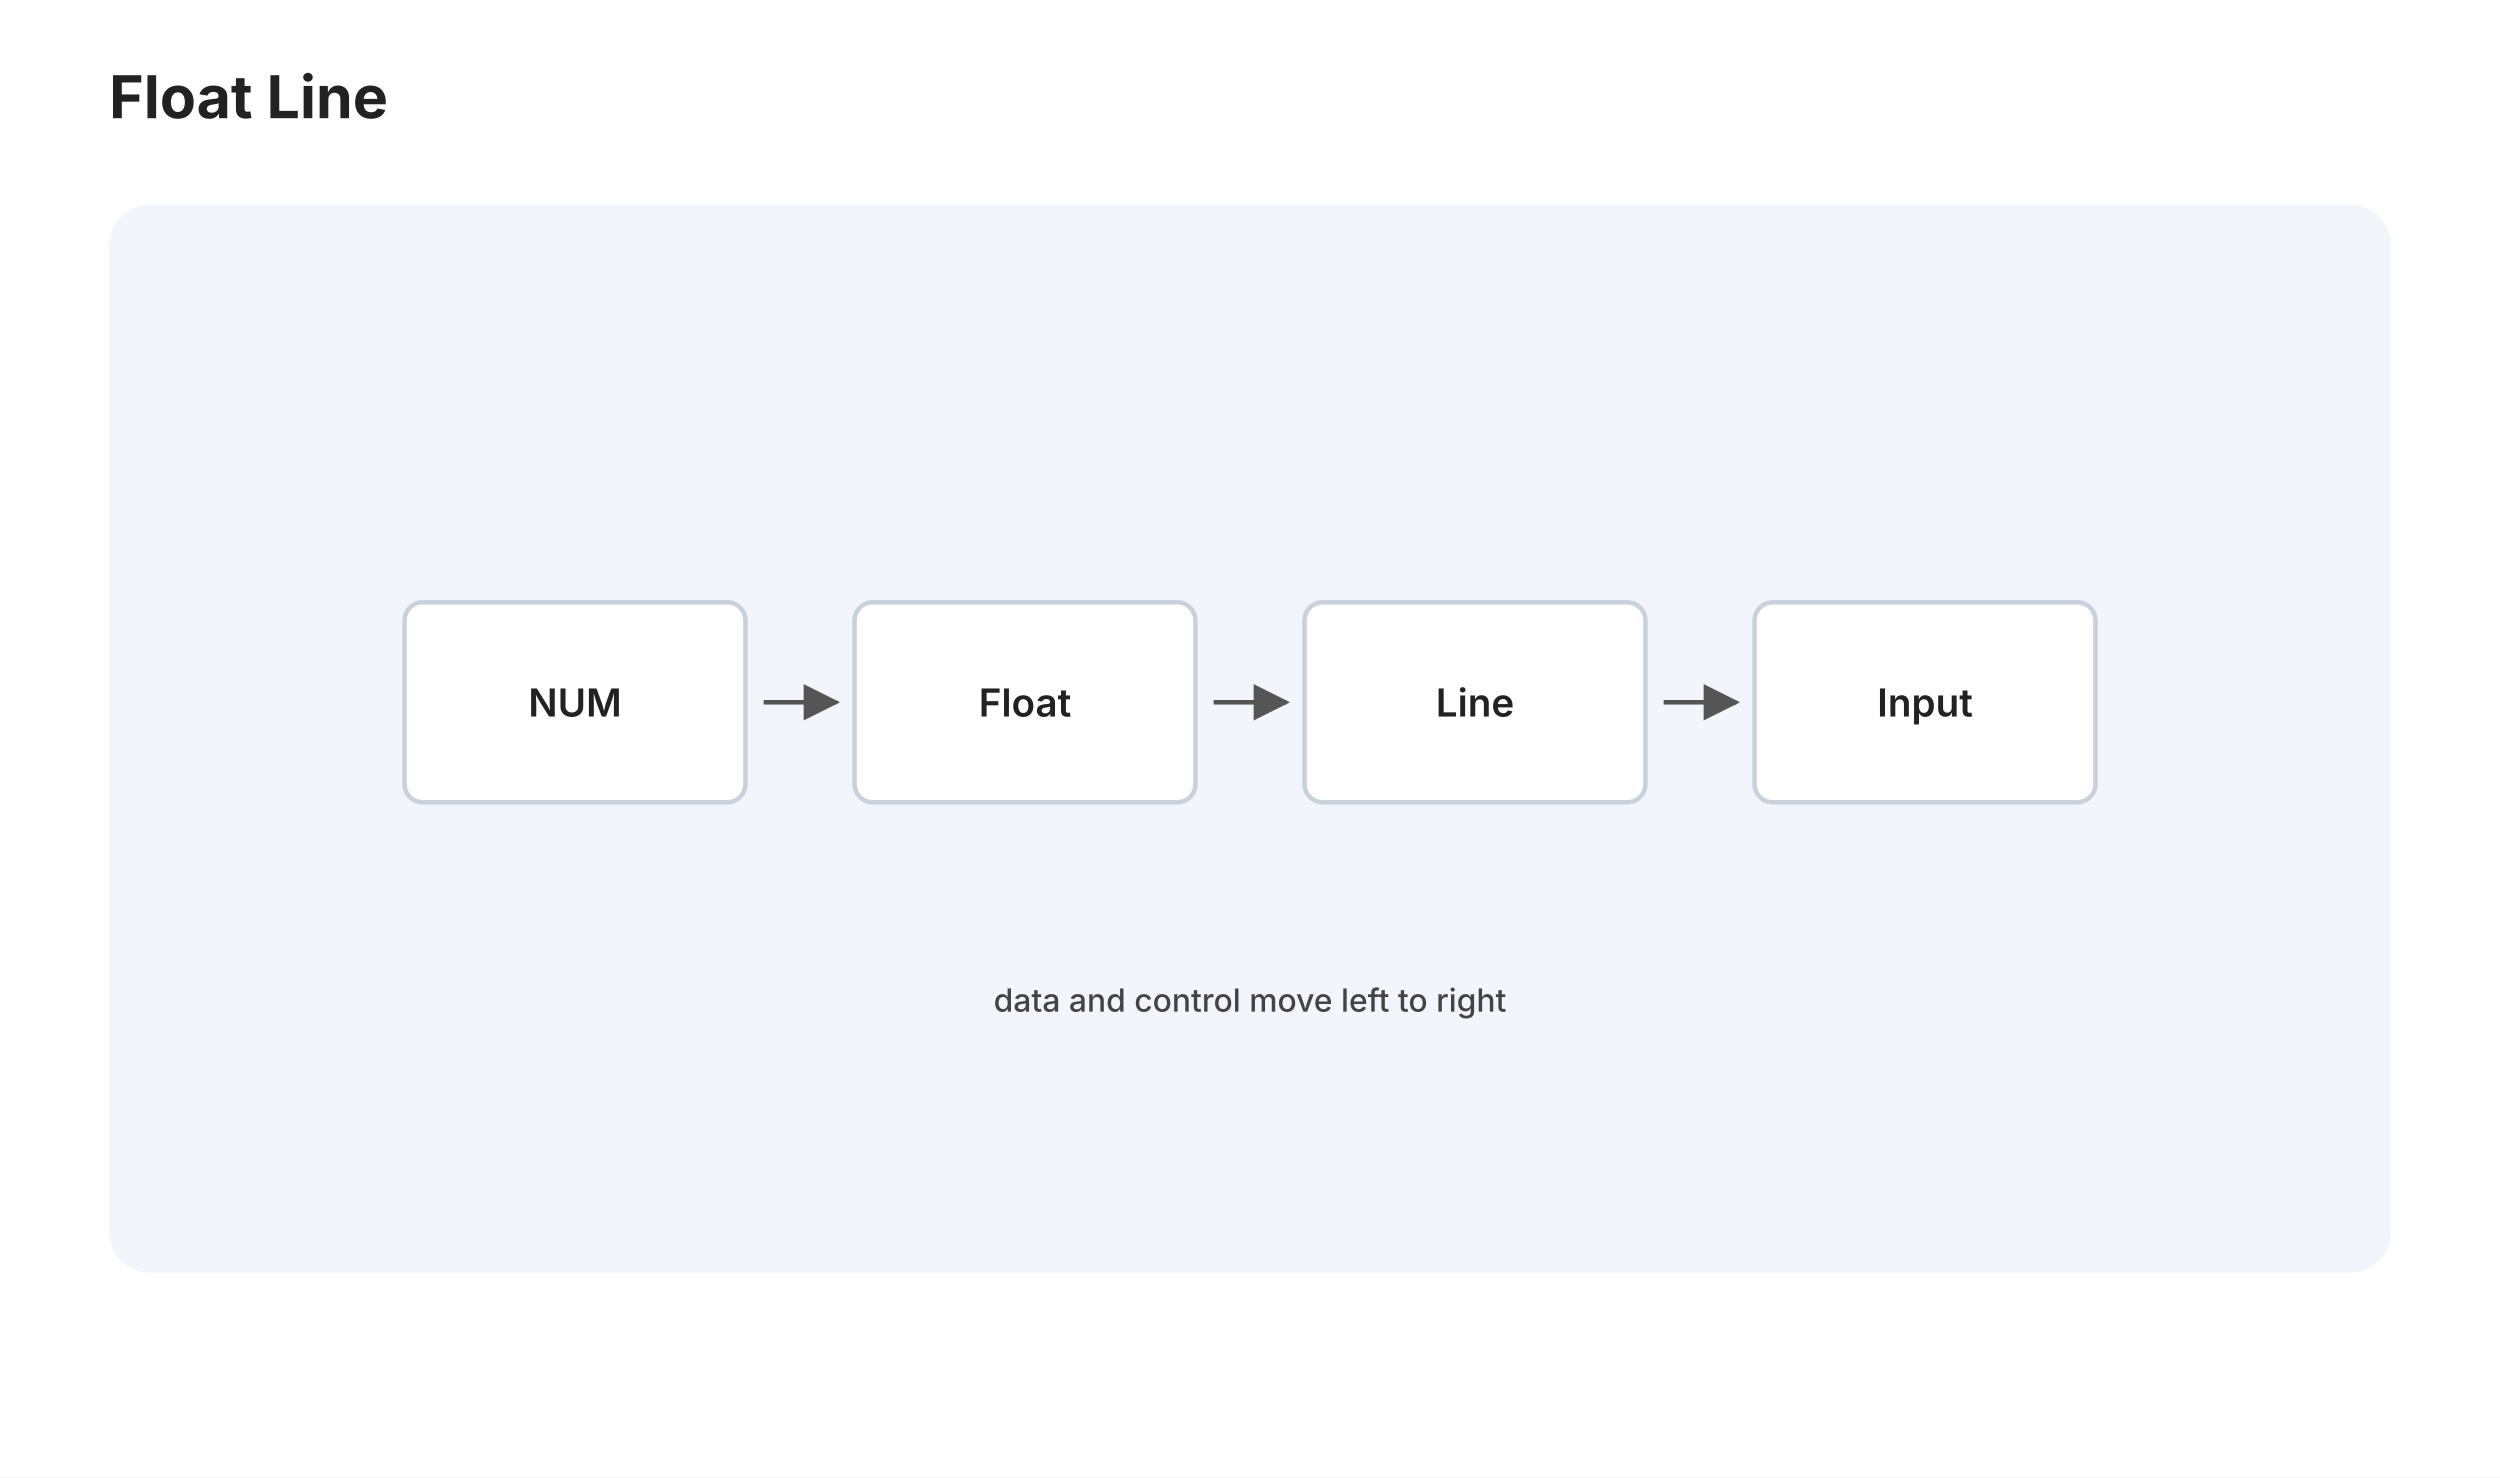
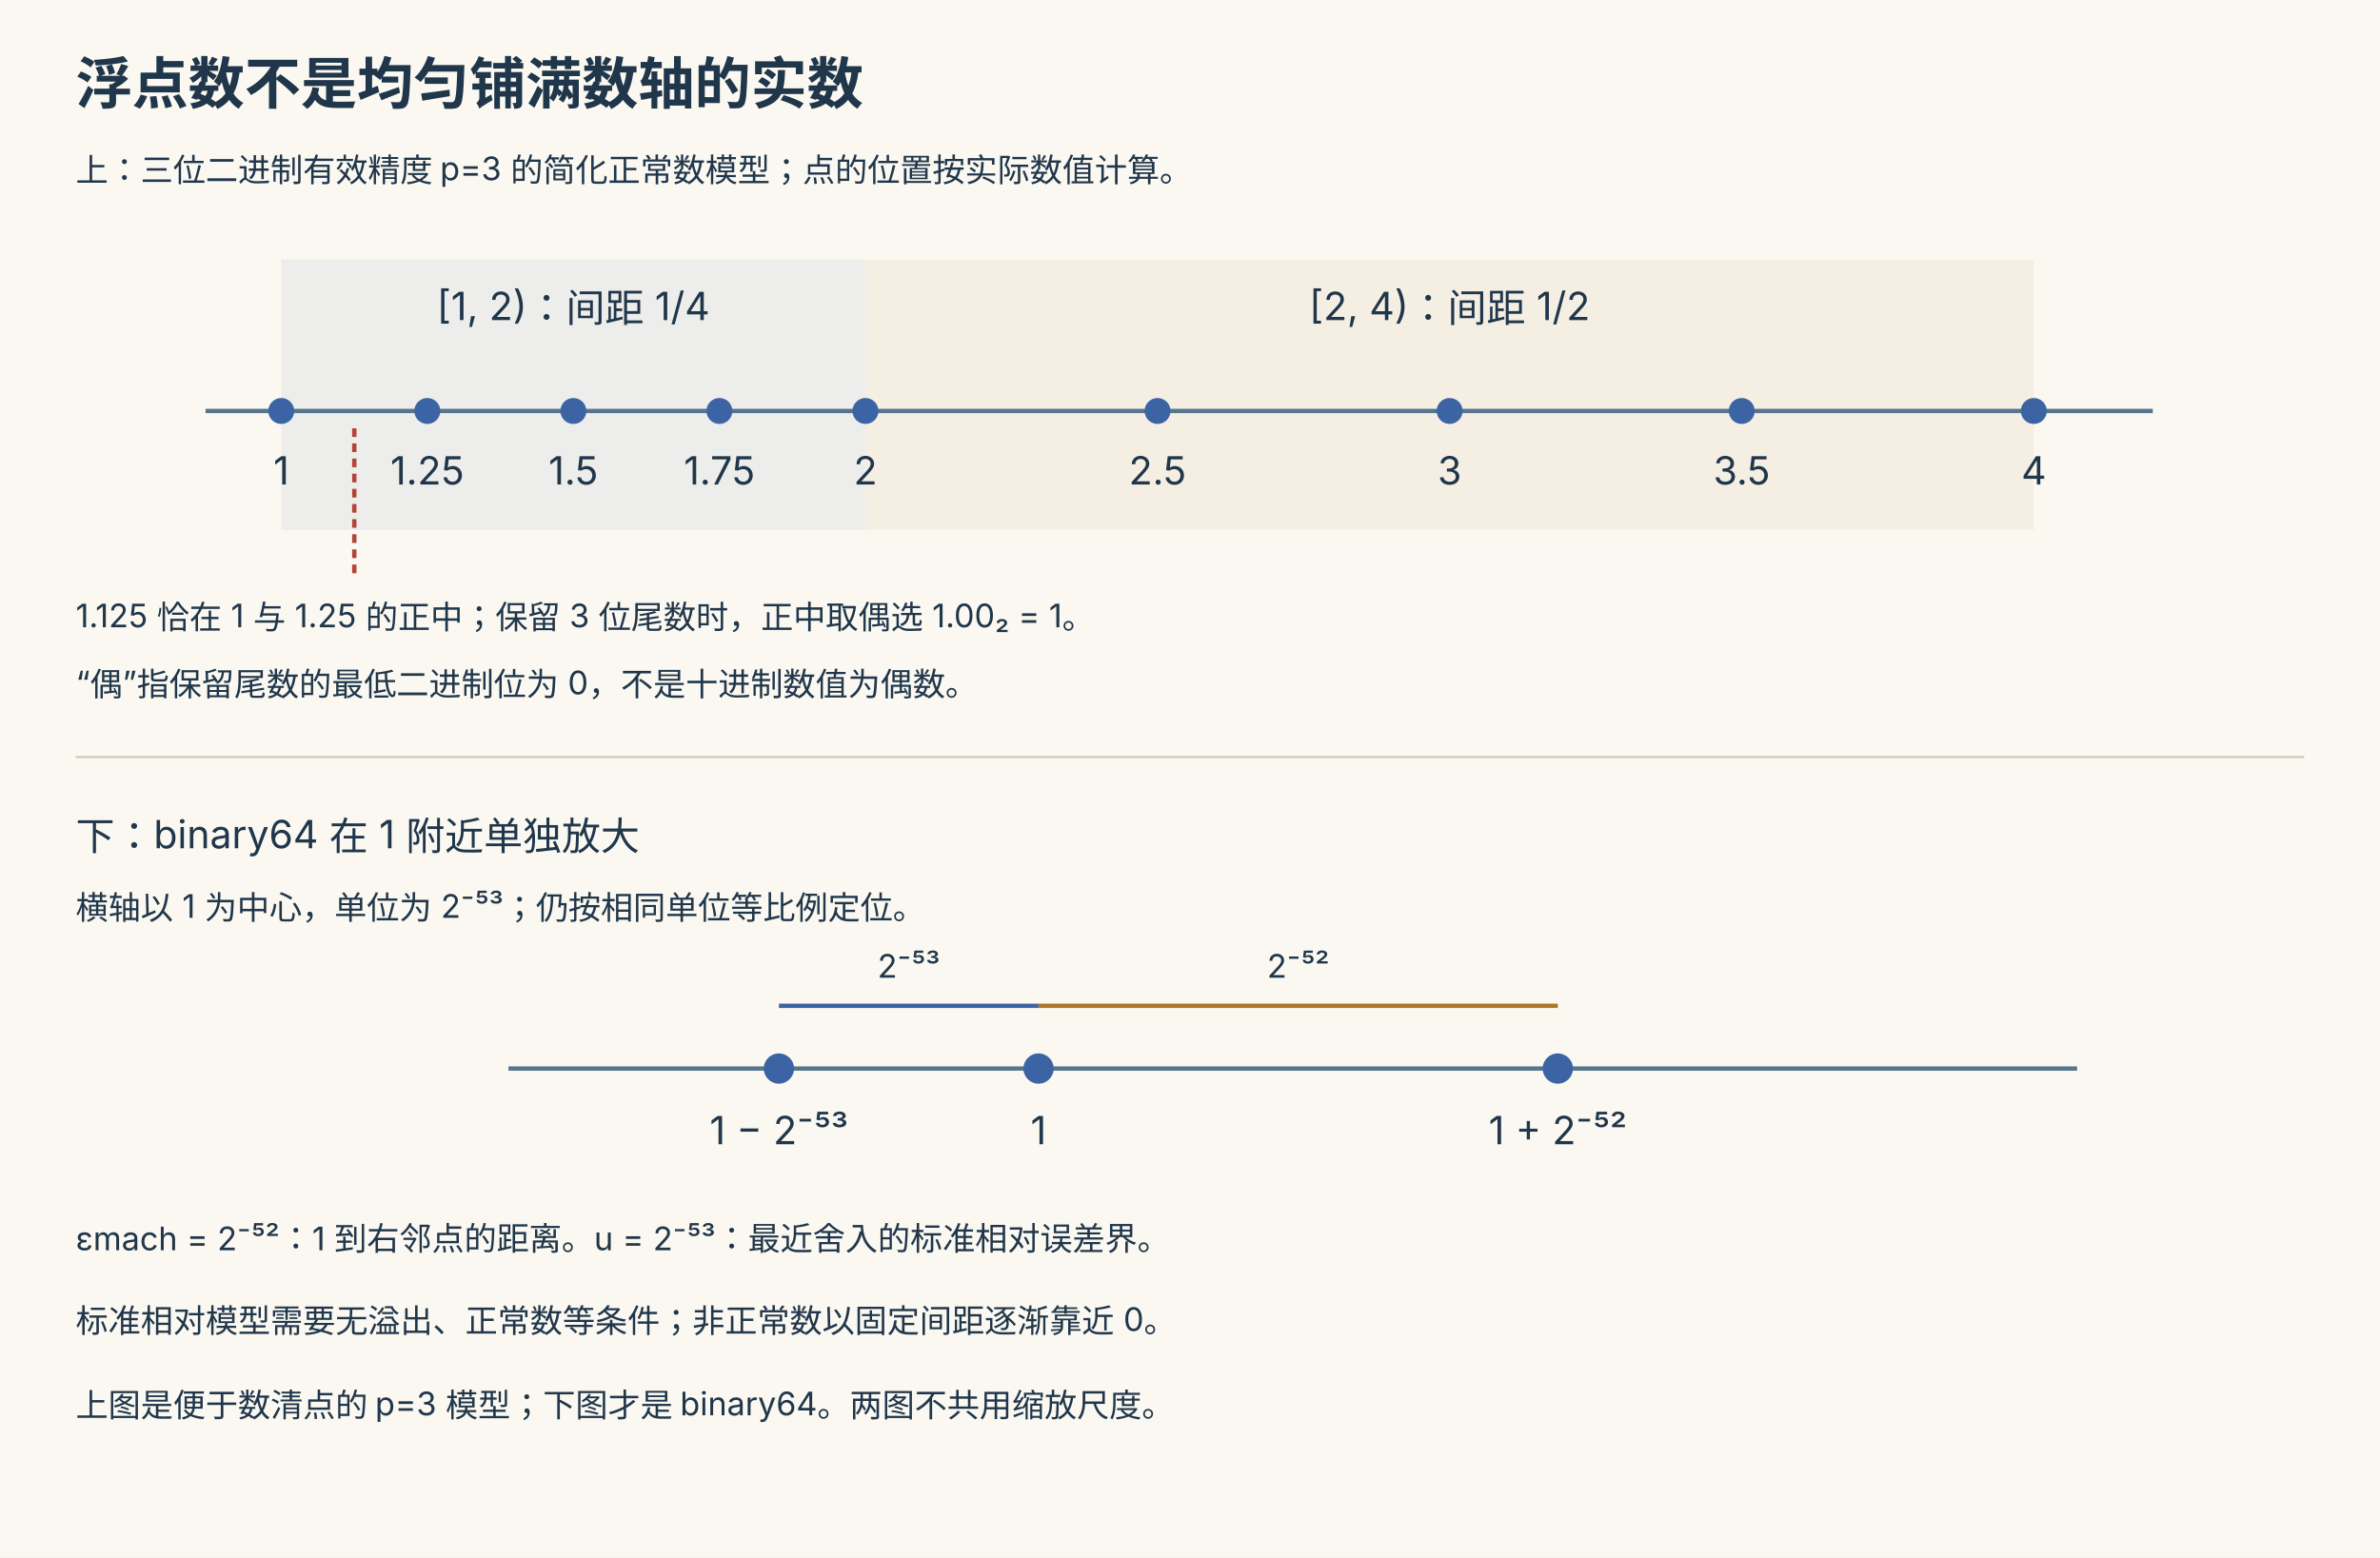
- <svg xmlns="http://www.w3.org/2000/svg" viewBox="0 0 1100 650" role="img" aria-label="Float Line">
-   <defs>
-     <marker id="arrow" viewBox="0 0 10 10" refX="9" refY="5" markerWidth="8" markerHeight="8" orient="auto-start-reverse">
-       <path d="M 0 0 L 10 5 L 0 10 z" fill="#555" />
-     </marker>
-     <style>
-       .title { font: 700 26px -apple-system, BlinkMacSystemFont, "Segoe UI", sans-serif; fill: #222; }
-       .label { font: 600 17px -apple-system, BlinkMacSystemFont, "Segoe UI", sans-serif; fill: #222; }
-       .small { font: 500 14px -apple-system, BlinkMacSystemFont, "Segoe UI", sans-serif; fill: #444; }
-       .tiny { font: 500 12px -apple-system, BlinkMacSystemFont, "Segoe UI", sans-serif; fill: #555; }
-       .box { fill: #fff; stroke: #c8d1dc; stroke-width: 2; rx: 8; }
-       .soft { fill: #f8fafc; stroke: #d8e0e8; stroke-width: 2; rx: 8; }
-       .accent { fill: #3f5ca6; stroke: #3f5ca6; }
-       .line { stroke: #555; stroke-width: 2; fill: none; marker-end: url(#arrow); }
-       .thin { stroke: #777; stroke-width: 1.6; fill: none; }
-     </style>
-   </defs>
-   <rect x="0" y="0" width="1100" height="650" fill="#ffffff" />
-   <text x="48" y="52" class="title">Float Line</text>
-   <rect x="48" y="90" width="1004" height="470" fill="#e3e9f7" opacity="0.45" rx="18" />
-   <rect x="178.0" y="265.0" width="150.0" height="88.0" class="box" />
-   <text x="253.0" y="309.0" class="label" text-anchor="middle" dominant-baseline="middle">NUM</text>
-   <path d="M 336.0 309.0 L 368.0 309.0" stroke="#555" stroke-width="2" fill="none" marker-end="url(#arrow)" />
-   <rect x="376.0" y="265.0" width="150.0" height="88.0" class="box" />
-   <text x="451.0" y="309.0" class="label" text-anchor="middle" dominant-baseline="middle">Float</text>
-   <path d="M 534.0 309.0 L 566.0 309.0" stroke="#555" stroke-width="2" fill="none" marker-end="url(#arrow)" />
-   <rect x="574.0" y="265.0" width="150.0" height="88.0" class="box" />
-   <text x="649.0" y="309.0" class="label" text-anchor="middle" dominant-baseline="middle">Line</text>
-   <path d="M 732.0 309.0 L 764.0 309.0" stroke="#555" stroke-width="2" fill="none" marker-end="url(#arrow)" />
-   <rect x="772.0" y="265.0" width="150.0" height="88.0" class="box" />
-   <text x="847.0" y="309.0" class="label" text-anchor="middle" dominant-baseline="middle">Input</text>
-   <text x="550.0" y="440.0" class="small" text-anchor="middle" dominant-baseline="middle">data and control move left to right</text>
+ <svg xmlns="http://www.w3.org/2000/svg" viewBox="0 0 1100 720" role="img" aria-labelledby="float-title float-desc">
+   <rect width="1100" height="720" fill="#faf8f0" />
+   <style>text{font-family:-apple-system,BlinkMacSystemFont,sans-serif;fill:#20364b}.title{font-size:26px;font-weight:700}.label{font-size:18px}.small{font-size:15px}</style>
+   <text x="35" y="48" class="title" text-anchor="start">浮点数不是均匀铺满数轴的实数</text>
+   <text x="35" y="84" class="small" text-anchor="start">上：三位二进制有效精度 p=3 的简化正常数模型；点的位置按实际数值计算。</text>
+   <rect x="130" y="120" width="270" height="125" fill="#3c64a4" fill-opacity=".07" />
+   <rect x="400" y="120" width="540" height="125" fill="#ad762b" fill-opacity=".07" />
+   <line x1="95" y1="190" x2="995" y2="190" stroke="#58758e" stroke-width="2" />
+   <circle data-float-value="1.0" cx="130.0" cy="190" r="6" fill="#3c64a4" />
+   <text x="130.0" y="224" class="label" text-anchor="middle">1</text>
+   <circle data-float-value="1.25" cx="197.5" cy="190" r="6" fill="#3c64a4" />
+   <text x="197.5" y="224" class="label" text-anchor="middle">1.25</text>
+   <circle data-float-value="1.5" cx="265.0" cy="190" r="6" fill="#3c64a4" />
+   <text x="265.0" y="224" class="label" text-anchor="middle">1.5</text>
+   <circle data-float-value="1.75" cx="332.5" cy="190" r="6" fill="#3c64a4" />
+   <text x="332.5" y="224" class="label" text-anchor="middle">1.75</text>
+   <circle data-float-value="2.0" cx="400.0" cy="190" r="6" fill="#3c64a4" />
+   <text x="400.0" y="224" class="label" text-anchor="middle">2</text>
+   <circle data-float-value="2.5" cx="535.0" cy="190" r="6" fill="#3c64a4" />
+   <text x="535.0" y="224" class="label" text-anchor="middle">2.5</text>
+   <circle data-float-value="3.0" cx="670.0" cy="190" r="6" fill="#3c64a4" />
+   <text x="670.0" y="224" class="label" text-anchor="middle">3</text>
+   <circle data-float-value="3.5" cx="805.0" cy="190" r="6" fill="#3c64a4" />
+   <text x="805.0" y="224" class="label" text-anchor="middle">3.5</text>
+   <circle data-float-value="4.0" cx="940.0" cy="190" r="6" fill="#3c64a4" />
+   <text x="940.0" y="224" class="label" text-anchor="middle">4</text>
+   <text x="265" y="148" class="label" text-anchor="middle">[1, 2)：间距 1/4</text>
+   <text x="670" y="148" class="label" text-anchor="middle">[2, 4)：间距 1/2</text>
+   <line x1="163.75" y1="265" x2="163.75" y2="195" stroke="#b44435" stroke-width="2" stroke-dasharray="4 3" />
+   <text x="35" y="290" class="small" text-anchor="start">1.125 恰在 1 与 1.25 的正中；保留 3 位尾数时，正中取偶选 1.00₂ = 1。</text>
+   <text x="35" y="321" class="small" text-anchor="start">“偶”指保留尾数的最低二进制位为 0，不是十进制数值为偶数。</text>
+   <line x1="35" y1="350" x2="1065" y2="350" stroke="#d2cbb8" stroke-width="1" />
+   <text x="35" y="393" class="label" text-anchor="start">下：binary64 在 1 附近单独放大</text>
+   <text x="35" y="425" class="small" text-anchor="start">横轴以 1 为中心，单位为 2⁻⁵³；仍按相同单位等比例定位。</text>
+   <line x1="235" y1="494" x2="960" y2="494" stroke="#58758e" stroke-width="2" />
+   <circle data-binary-offset="-1" cx="360" cy="494" r="7" fill="#3c64a4" />
+   <text x="360" y="529" class="label" text-anchor="middle">1 − 2⁻⁵³</text>
+   <circle data-binary-offset="0" cx="480" cy="494" r="7" fill="#3c64a4" />
+   <text x="480" y="529" class="label" text-anchor="middle">1</text>
+   <circle data-binary-offset="2" cx="720" cy="494" r="7" fill="#3c64a4" />
+   <text x="720" y="529" class="label" text-anchor="middle">1 + 2⁻⁵²</text>
+   <line x1="360" y1="465" x2="480" y2="465" stroke="#3c64a4" stroke-width="2" />
+   <line x1="480" y1="465" x2="720" y2="465" stroke="#ad762b" stroke-width="2" />
+   <text x="420" y="452" class="small" text-anchor="middle">2⁻⁵³</text>
+   <text x="600" y="452" class="small" text-anchor="middle">2⁻⁵²</text>
+   <text x="35" y="578" class="small" text-anchor="start">εmach = 2⁻⁵²：1 到右邻点的距离。u = 2⁻⁵³：最近舍入的标准相对误差界。</text>
+   <text x="35" y="616" class="small" text-anchor="start">标准相对模型需要无溢出、正常数等条件；非正常数以固定间距逐渐靠近 0。</text>
+   <text x="35" y="655" class="small" text-anchor="start">上图是便于数清点的 p=3 模型；下图才是 binary64。两图不共用缩放尺度。</text>
</svg>
